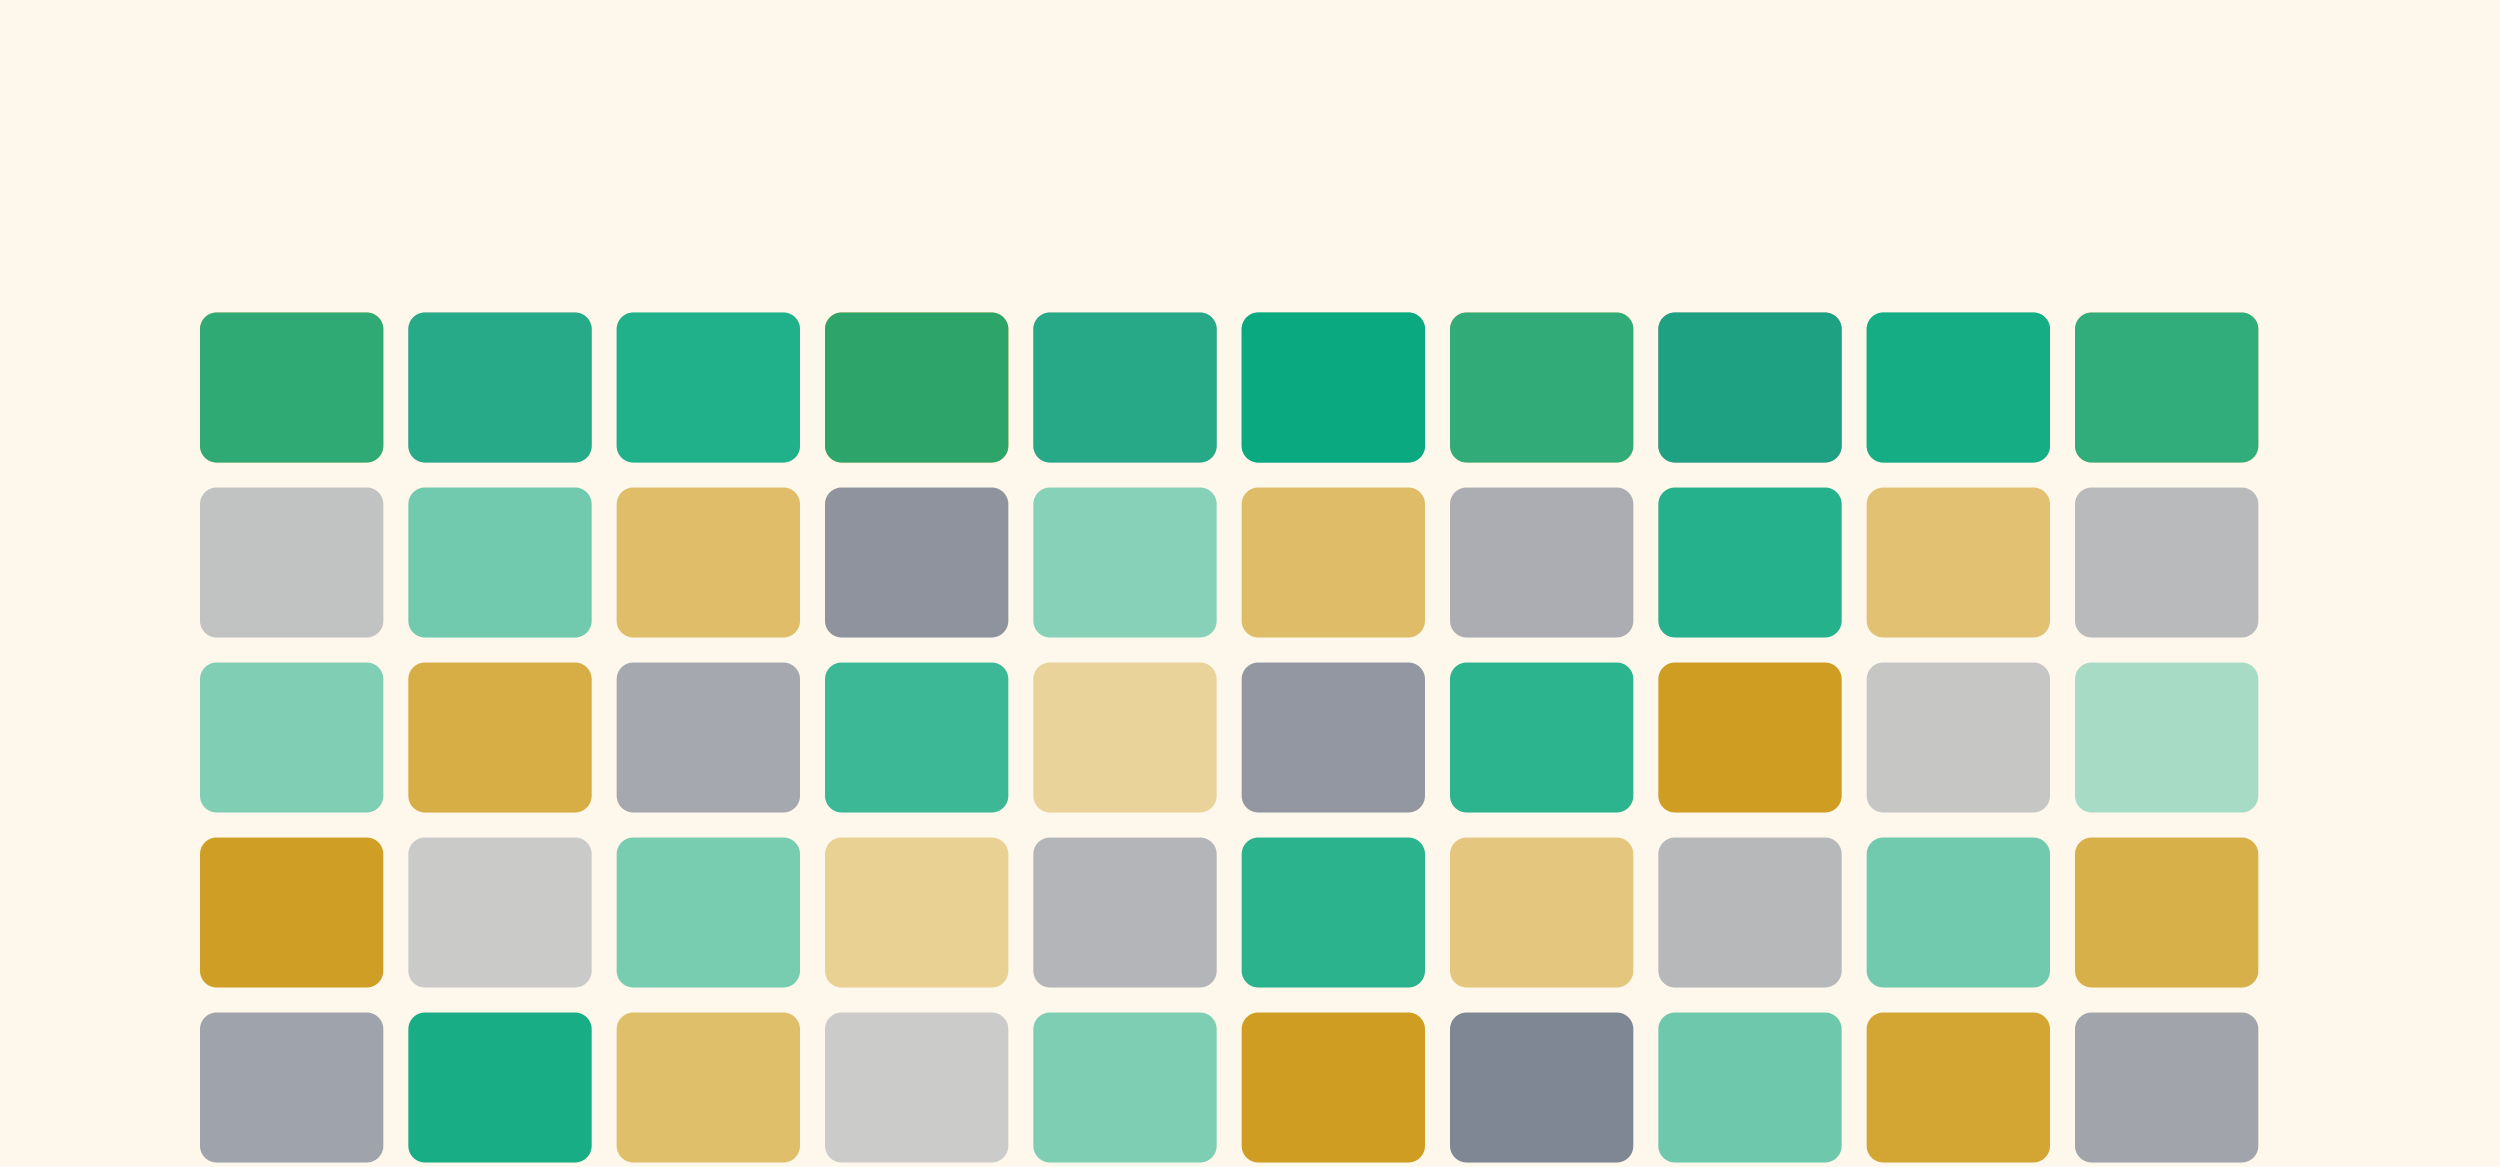
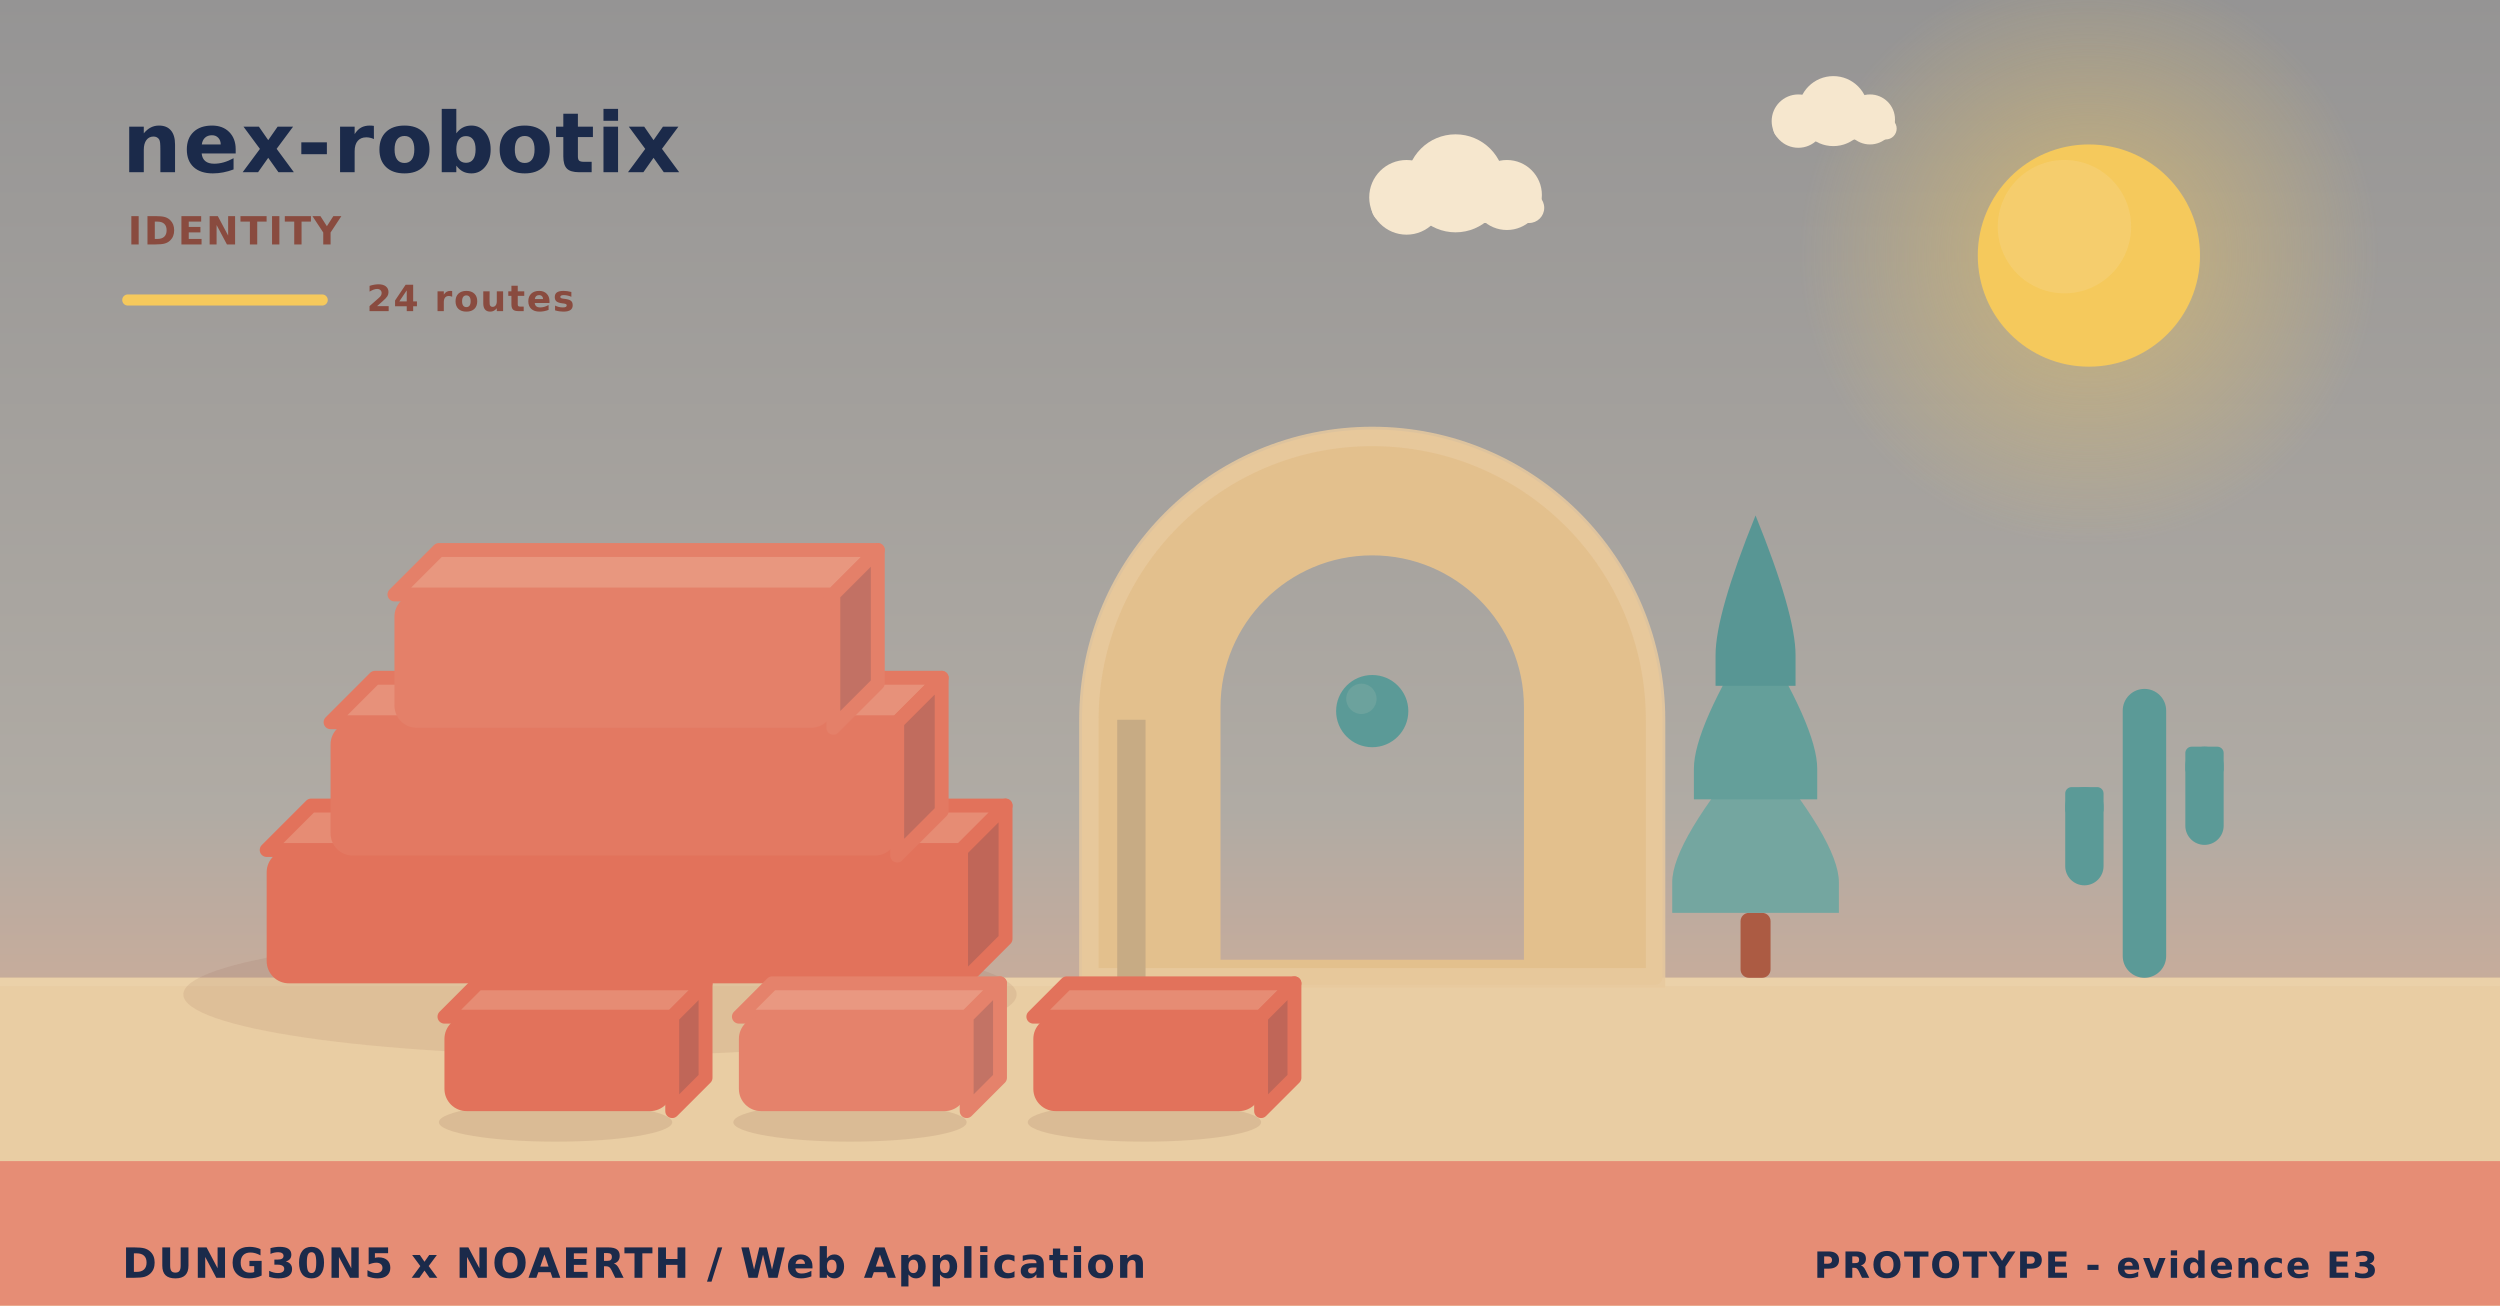
- <svg xmlns="http://www.w3.org/2000/svg" viewBox="0 0 1200 560" width="1200" height="560" role="img" aria-label="nex-robotix hero">
-   <rect width="1200" height="560" fill="#fef8ec" />
-   <defs>
-     <linearGradient id="gh" x1="0" y1="0" x2="1" y2="1">
-       <stop offset="0%" stop-color="#c78f02" />
-       <stop offset="100%" stop-color="#6e7788" />
-     </linearGradient>
-   </defs>
-   <rect x="96.00" y="150.00" width="88.00" height="72.00" rx="8.00" fill="#c78f02" opacity="0.65" />
-   <rect x="196.00" y="150.00" width="88.00" height="72.00" rx="8.00" fill="#6e7788" opacity="0.54" />
-   <rect x="296.00" y="150.00" width="88.00" height="72.00" rx="8.00" fill="#05a77d" opacity="0.43" />
-   <rect x="396.00" y="150.00" width="88.00" height="72.00" rx="8.00" fill="#c78f02" opacity="0.88" />
-   <rect x="496.00" y="150.00" width="88.00" height="72.00" rx="8.00" fill="#6e7788" opacity="0.55" />
-   <rect x="596.00" y="150.00" width="88.00" height="72.00" rx="8.00" fill="#05a77d" opacity="0.90" />
-   <rect x="696.00" y="150.00" width="88.00" height="72.00" rx="8.00" fill="#c78f02" opacity="0.55" />
-   <rect x="796.00" y="150.00" width="88.00" height="72.00" rx="8.00" fill="#6e7788" opacity="0.87" />
-   <rect x="896.00" y="150.00" width="88.00" height="72.00" rx="8.00" fill="#05a77d" opacity="0.68" />
-   <rect x="996.00" y="150.00" width="88.00" height="72.00" rx="8.00" fill="#c78f02" opacity="0.50" />
-   <rect x="96.00" y="234.00" width="88.00" height="72.00" rx="8.00" fill="#6e7788" opacity="0.42" />
-   <rect x="196.00" y="234.00" width="88.00" height="72.00" rx="8.00" fill="#05a77d" opacity="0.57" />
-   <rect x="296.00" y="234.00" width="88.00" height="72.00" rx="8.00" fill="#c78f02" opacity="0.56" />
-   <rect x="396.00" y="234.00" width="88.00" height="72.00" rx="8.00" fill="#6e7788" opacity="0.78" />
-   <rect x="496.00" y="234.00" width="88.00" height="72.00" rx="8.00" fill="#05a77d" opacity="0.48" />
-   <rect x="596.00" y="234.00" width="88.00" height="72.00" rx="8.00" fill="#c78f02" opacity="0.57" />
-   <rect x="696.00" y="234.00" width="88.00" height="72.00" rx="8.00" fill="#6e7788" opacity="0.58" />
-   <rect x="796.00" y="234.00" width="88.00" height="72.00" rx="8.00" fill="#05a77d" opacity="0.87" />
-   <rect x="896.00" y="234.00" width="88.00" height="72.00" rx="8.00" fill="#c78f02" opacity="0.52" />
-   <rect x="996.00" y="234.00" width="88.00" height="72.00" rx="8.00" fill="#6e7788" opacity="0.48" />
-   <rect x="96.00" y="318.00" width="88.00" height="72.00" rx="8.00" fill="#05a77d" opacity="0.51" />
-   <rect x="196.00" y="318.00" width="88.00" height="72.00" rx="8.00" fill="#c78f02" opacity="0.71" />
-   <rect x="296.00" y="318.00" width="88.00" height="72.00" rx="8.00" fill="#6e7788" opacity="0.62" />
-   <rect x="396.00" y="318.00" width="88.00" height="72.00" rx="8.00" fill="#05a77d" opacity="0.78" />
-   <rect x="496.00" y="318.00" width="88.00" height="72.00" rx="8.00" fill="#c78f02" opacity="0.35" />
-   <rect x="596.00" y="318.00" width="88.00" height="72.00" rx="8.00" fill="#6e7788" opacity="0.75" />
-   <rect x="696.00" y="318.00" width="88.00" height="72.00" rx="8.00" fill="#05a77d" opacity="0.84" />
-   <rect x="796.00" y="318.00" width="88.00" height="72.00" rx="8.00" fill="#c78f02" opacity="0.86" />
-   <rect x="896.00" y="318.00" width="88.00" height="72.00" rx="8.00" fill="#6e7788" opacity="0.39" />
-   <rect x="996.00" y="318.00" width="88.00" height="72.00" rx="8.00" fill="#05a77d" opacity="0.35" />
-   <rect x="96.00" y="402.00" width="88.00" height="72.00" rx="8.00" fill="#c78f02" opacity="0.85" />
-   <rect x="196.00" y="402.00" width="88.00" height="72.00" rx="8.00" fill="#6e7788" opacity="0.36" />
-   <rect x="296.00" y="402.00" width="88.00" height="72.00" rx="8.00" fill="#05a77d" opacity="0.54" />
-   <rect x="396.00" y="402.00" width="88.00" height="72.00" rx="8.00" fill="#c78f02" opacity="0.38" />
-   <rect x="496.00" y="402.00" width="88.00" height="72.00" rx="8.00" fill="#6e7788" opacity="0.52" />
-   <rect x="596.00" y="402.00" width="88.00" height="72.00" rx="8.00" fill="#05a77d" opacity="0.85" />
-   <rect x="696.00" y="402.00" width="88.00" height="72.00" rx="8.00" fill="#c78f02" opacity="0.47" />
-   <rect x="796.00" y="402.00" width="88.00" height="72.00" rx="8.00" fill="#6e7788" opacity="0.50" />
-   <rect x="896.00" y="402.00" width="88.00" height="72.00" rx="8.00" fill="#05a77d" opacity="0.57" />
-   <rect x="996.00" y="402.00" width="88.00" height="72.00" rx="8.00" fill="#c78f02" opacity="0.69" />
-   <rect x="96.00" y="486.00" width="88.00" height="72.00" rx="8.00" fill="#6e7788" opacity="0.66" />
-   <rect x="196.00" y="486.00" width="88.00" height="72.00" rx="8.00" fill="#05a77d" opacity="0.92" />
-   <rect x="296.00" y="486.00" width="88.00" height="72.00" rx="8.00" fill="#c78f02" opacity="0.55" />
-   <rect x="396.00" y="486.00" width="88.00" height="72.00" rx="8.00" fill="#6e7788" opacity="0.35" />
-   <rect x="496.00" y="486.00" width="88.00" height="72.00" rx="8.00" fill="#05a77d" opacity="0.52" />
-   <rect x="596.00" y="486.00" width="88.00" height="72.00" rx="8.00" fill="#c78f02" opacity="0.86" />
-   <rect x="696.00" y="486.00" width="88.00" height="72.00" rx="8.00" fill="#6e7788" opacity="0.88" />
-   <rect x="796.00" y="486.00" width="88.00" height="72.00" rx="8.00" fill="#05a77d" opacity="0.58" />
-   <rect x="896.00" y="486.00" width="88.00" height="72.00" rx="8.00" fill="#c78f02" opacity="0.79" />
-   <rect x="996.00" y="486.00" width="88.00" height="72.00" rx="8.00" fill="#6e7788" opacity="0.65" />
+ <svg xmlns="http://www.w3.org/2000/svg" width="900" height="470" viewBox="0 0 900 470" role="img" aria-label="nex-robotix - identity">
+   <linearGradient id="skyh" x1="0" y1="0" x2="0" y2="1">
+     <stop offset="0" stop-color="#959494" />
+     <stop offset="0.62" stop-color="#b0aba4" />
+     <stop offset="1" stop-color="#f3ad8a" />
+   </linearGradient>
+   <rect width="900" height="470" fill="url(#skyh)" />
+   <radialGradient id="sunh">
+     <stop offset="0.35" stop-color="#f5c95c" stop-opacity="0.34" />
+     <stop offset="1" stop-color="#f5c95c" stop-opacity="0" />
+   </radialGradient>
+   <circle cx="752" cy="92" r="104" fill="url(#sunh)" />
+   <circle cx="752" cy="92" r="40" fill="#f5c95c" />
+   <circle cx="743.2" cy="81.6" r="24" fill="#f5d27e" opacity="0.5" />
  <g>
-     <rect x="96.00" y="150.00" width="88.00" height="72.00" rx="8.00" fill="#05a77d" opacity="0.80" />
-     <animate attributeName="opacity" values="0.25;1.0;0.25" dur="10.667s" begin="5.5s" repeatCount="indefinite" />
+     <circle cx="524" cy="66" r="17.64" fill="#f6e7ce" />
+     <circle cx="506.36" cy="71.04" r="13.44" fill="#f6e7ce" />
+     <circle cx="542.48" cy="70.2" r="12.6" fill="#f6e7ce" />
+     <rect x="493.76" y="69.36" width="62.16" height="10.92" rx="5.46" fill="#f6e7ce" />
+     <animateTransform attributeName="transform" type="translate" values="0 0;24 0;0 0" dur="36s" begin="0s" repeatCount="indefinite" />
  </g>
  <g>
-     <rect x="196.00" y="150.00" width="88.00" height="72.00" rx="8.00" fill="#05a77d" opacity="0.80" />
-     <animate attributeName="opacity" values="0.25;1.0;0.25" dur="10.667s" begin="5.82s" repeatCount="indefinite" />
+     <circle cx="660" cy="40" r="12.6" fill="#f6e7ce" />
+     <circle cx="647.4" cy="43.6" r="9.6" fill="#f6e7ce" />
+     <circle cx="673.2" cy="43" r="9" fill="#f6e7ce" />
+     <rect x="638.4" y="42.4" width="44.4" height="7.8" rx="3.9" fill="#f6e7ce" />
+     <animateTransform attributeName="transform" type="translate" values="0 0;-18 0;0 0" dur="46s" begin="3s" repeatCount="indefinite" />
+   </g>
+   <rect x="0" y="352" width="900" height="118" fill="#e9cda3" />
+   <rect x="0" y="352" width="900" height="3" fill="#ebd1a9" />
+   <text x="44" y="62" font-family="Verdana,DejaVu Sans,sans-serif" font-size="30" font-weight="700" letter-spacing="0.6" fill="#1b2a4a" text-anchor="start">nex-robotix</text>
+   <text x="46" y="88" font-family="Verdana,DejaVu Sans,sans-serif" font-size="14" font-weight="700" letter-spacing="0.6" fill="#894b3f" text-anchor="start">IDENTITY</text>
+   <rect x="44" y="106" width="74" height="4" rx="2" fill="#f5c95c" />
+   <text x="132" y="112" font-family="Verdana,DejaVu Sans,sans-serif" font-size="13" font-weight="700" letter-spacing="0.6" fill="#894b3f" text-anchor="start">24 routes</text>
+   <ellipse cx="216" cy="358" rx="150" ry="22" fill="rgba(138,90,68,0.11)" />
+   <g>
+     <path d="M96,306 L346,306 L362,290 L112,290 Z" fill="#e68c74" stroke="#e2725b" stroke-width="5" stroke-linejoin="round" />
+     <path d="M346,306 L362,290 L362,338 L346,354 Z" fill="#c06658" stroke="#e2725b" stroke-width="5" stroke-linejoin="round" />
+     <rect x="96" y="306" width="250" height="48" rx="8" fill="#e2725b" />
+     <animateTransform attributeName="transform" type="translate" values="0 10;0 0" dur="0.9s" begin="0s" fill="freeze" />
  </g>
  <g>
-     <rect x="296.00" y="150.00" width="88.00" height="72.00" rx="8.00" fill="#05a77d" opacity="0.80" />
-     <animate attributeName="opacity" values="0.25;1.0;0.25" dur="10.667s" begin="6.14s" repeatCount="indefinite" />
+     <path d="M119,260 L323,260 L339,244 L135,244 Z" fill="#e7917a" stroke="#e37962" stroke-width="5" stroke-linejoin="round" />
+     <path d="M323,260 L339,244 L339,292 L323,308 Z" fill="#c16c5e" stroke="#e37962" stroke-width="5" stroke-linejoin="round" />
+     <rect x="119" y="260" width="204" height="48" rx="8" fill="#e37962" />
+     <animateTransform attributeName="transform" type="translate" values="0 10;0 0" dur="0.9s" begin="0.28s" fill="freeze" />
  </g>
  <g>
-     <rect x="396.00" y="150.00" width="88.00" height="72.00" rx="8.00" fill="#05a77d" opacity="0.80" />
-     <animate attributeName="opacity" values="0.25;1.0;0.25" dur="10.667s" begin="6.46s" repeatCount="indefinite" />
+     <path d="M142,214 L300,214 L316,198 L158,198 Z" fill="#e8977f" stroke="#e48069" stroke-width="5" stroke-linejoin="round" />
+     <path d="M300,214 L316,198 L316,246 L300,262 Z" fill="#c27164" stroke="#e48069" stroke-width="5" stroke-linejoin="round" />
+     <rect x="142" y="214" width="158" height="48" rx="8" fill="#e48069" />
+     <animateTransform attributeName="transform" type="translate" values="0 10;0 0" dur="0.9s" begin="0.56s" fill="freeze" />
  </g>
+   <path d="M392,352 L392,259.12 A102,102 0 0 1 596,259.12 L596,352 Z M436.88,348 L436.88,254.55 A57.12,57.12 0 0 1 551.12,254.55 L551.12,348 Z" fill="#e3c08d" fill-rule="evenodd" stroke="#e3c08d" stroke-width="5" stroke-linejoin="round" />
+   <path d="M392,352 L392,259.12 A102,102 0 0 1 596,259.12 L596,352 Z" fill="none" stroke="#e8c99d" stroke-width="7" stroke-linecap="round" opacity="0.85" />
+   <rect x="402.2" y="259.12" width="10.2" height="92.88" fill="#c7ab84" />
  <g>
-     <rect x="496.00" y="150.00" width="88.00" height="72.00" rx="8.00" fill="#05a77d" opacity="0.80" />
-     <animate attributeName="opacity" values="0.25;1.0;0.25" dur="10.667s" begin="6.78s" repeatCount="indefinite" />
+     <circle cx="494" cy="256" r="13" fill="#5b9a97" />
+     <circle cx="490.1" cy="251.58" r="5.46" fill="#7aa9a2" opacity="0.55" />
+     <animate attributeName="opacity" values="0.78;1;0.78" dur="5.2s" begin="0s" repeatCount="indefinite" />
  </g>
+   <rect x="626.6" y="328.64" width="10.8" height="23.36" rx="3" fill="#ac5b43" />
+   <path d="M632,267.32 Q602,302.89 602,317.6 Q602,328.64 602,328.64 L662,328.64 Q662,328.64 662,317.6 Q662,302.89 632,267.32 Z" fill="#74a6a0" />
+   <path d="M632,226.44 Q609.8,262.01 609.8,276.72 Q609.8,287.76 609.8,287.76 L654.2,287.76 Q654.2,287.76 654.2,276.72 Q654.2,262.01 632,226.44 Z" fill="#649f9a" />
+   <path d="M632,185.56 Q617.6,221.13 617.6,235.84 Q617.6,246.88 617.6,246.88 L646.4,246.88 Q646.4,246.88 646.4,235.84 Q646.4,221.13 632,185.56 Z" fill="#589694" />
+   <rect x="764.18" y="248" width="15.64" height="104" rx="7.82" fill="#5b9a97" />
+   <rect x="743.48" y="283.36" width="13.8" height="35.36" rx="6.9" fill="#5b9a97" />
+   <rect x="743.48" y="283.36" width="13.8" height="10.4" rx="2.3" fill="#5b9a97" />
+   <rect x="786.72" y="268.8" width="13.8" height="35.36" rx="6.9" fill="#5b9a97" />
+   <rect x="786.72" y="268.8" width="13.8" height="10.4" rx="2.3" fill="#5b9a97" />
+   <ellipse cx="200" cy="404" rx="42" ry="7" fill="rgba(138,90,68,0.15)" />
  <g>
-     <rect x="596.00" y="150.00" width="88.00" height="72.00" rx="8.00" fill="#05a77d" opacity="0.80" />
-     <animate attributeName="opacity" values="0.25;1.0;0.25" dur="10.667s" begin="7.1s" repeatCount="indefinite" />
+     <path d="M160,366 L242,366 L254,354 L172,354 Z" fill="#e68c74" stroke="#e2725b" stroke-width="5" stroke-linejoin="round" />
+     <path d="M242,366 L254,354 L254,388 L242,400 Z" fill="#c06658" stroke="#e2725b" stroke-width="5" stroke-linejoin="round" />
+     <rect x="160" y="366" width="82" height="34" rx="8" fill="#e2725b" />
+     <animateTransform attributeName="transform" type="translate" values="0 10;0 0" dur="0.7s" begin="0.8s" fill="freeze" />
  </g>
+   <ellipse cx="306" cy="404" rx="42" ry="7" fill="rgba(138,90,68,0.15)" />
  <g>
-     <rect x="696.00" y="150.00" width="88.00" height="72.00" rx="8.00" fill="#05a77d" opacity="0.80" />
-     <animate attributeName="opacity" values="0.25;1.0;0.25" dur="10.667s" begin="7.42s" repeatCount="indefinite" />
+     <path d="M266,366 L348,366 L360,354 L278,354 Z" fill="#e99881" stroke="#e5826b" stroke-width="5" stroke-linejoin="round" />
+     <path d="M348,366 L360,354 L360,388 L348,400 Z" fill="#c37365" stroke="#e5826b" stroke-width="5" stroke-linejoin="round" />
+     <rect x="266" y="366" width="82" height="34" rx="8" fill="#e5826b" />
+     <animateTransform attributeName="transform" type="translate" values="0 10;0 0" dur="0.7s" begin="0.95s" fill="freeze" />
  </g>
+   <ellipse cx="412" cy="404" rx="42" ry="7" fill="rgba(138,90,68,0.15)" />
  <g>
-     <rect x="796.00" y="150.00" width="88.00" height="72.00" rx="8.00" fill="#05a77d" opacity="0.80" />
-     <animate attributeName="opacity" values="0.25;1.0;0.25" dur="10.667s" begin="7.74s" repeatCount="indefinite" />
+     <path d="M372,366 L454,366 L466,354 L384,354 Z" fill="#e68c74" stroke="#e2725b" stroke-width="5" stroke-linejoin="round" />
+     <path d="M454,366 L466,354 L466,388 L454,400 Z" fill="#c06658" stroke="#e2725b" stroke-width="5" stroke-linejoin="round" />
+     <rect x="372" y="366" width="82" height="34" rx="8" fill="#e2725b" />
+     <animateTransform attributeName="transform" type="translate" values="0 10;0 0" dur="0.7s" begin="1.1s" fill="freeze" />
  </g>
-   <g>
-     <rect x="896.00" y="150.00" width="88.00" height="72.00" rx="8.00" fill="#05a77d" opacity="0.80" />
-     <animate attributeName="opacity" values="0.25;1.0;0.25" dur="10.667s" begin="8.06s" repeatCount="indefinite" />
-   </g>
-   <g>
-     <rect x="996.00" y="150.00" width="88.00" height="72.00" rx="8.00" fill="#05a77d" opacity="0.80" />
-     <animate attributeName="opacity" values="0.25;1.0;0.25" dur="10.667s" begin="8.38s" repeatCount="indefinite" />
-   </g>
+   <rect x="0" y="418" width="900" height="52" rx="0" fill="#e68972" opacity="0.94" />
+   <text x="44" y="460" font-family="Verdana,DejaVu Sans,sans-serif" font-size="15" font-weight="700" letter-spacing="0.6" fill="#1b2a4a" text-anchor="start">DUNG30N5 x NOAERTH  /  Web Application</text>
+   <text x="856" y="460" font-family="Verdana,DejaVu Sans,sans-serif" font-size="13" font-weight="700" letter-spacing="0.6" fill="#1b2a4a" text-anchor="end">PROTOTYPE  -  evidence E3</text>
</svg>
